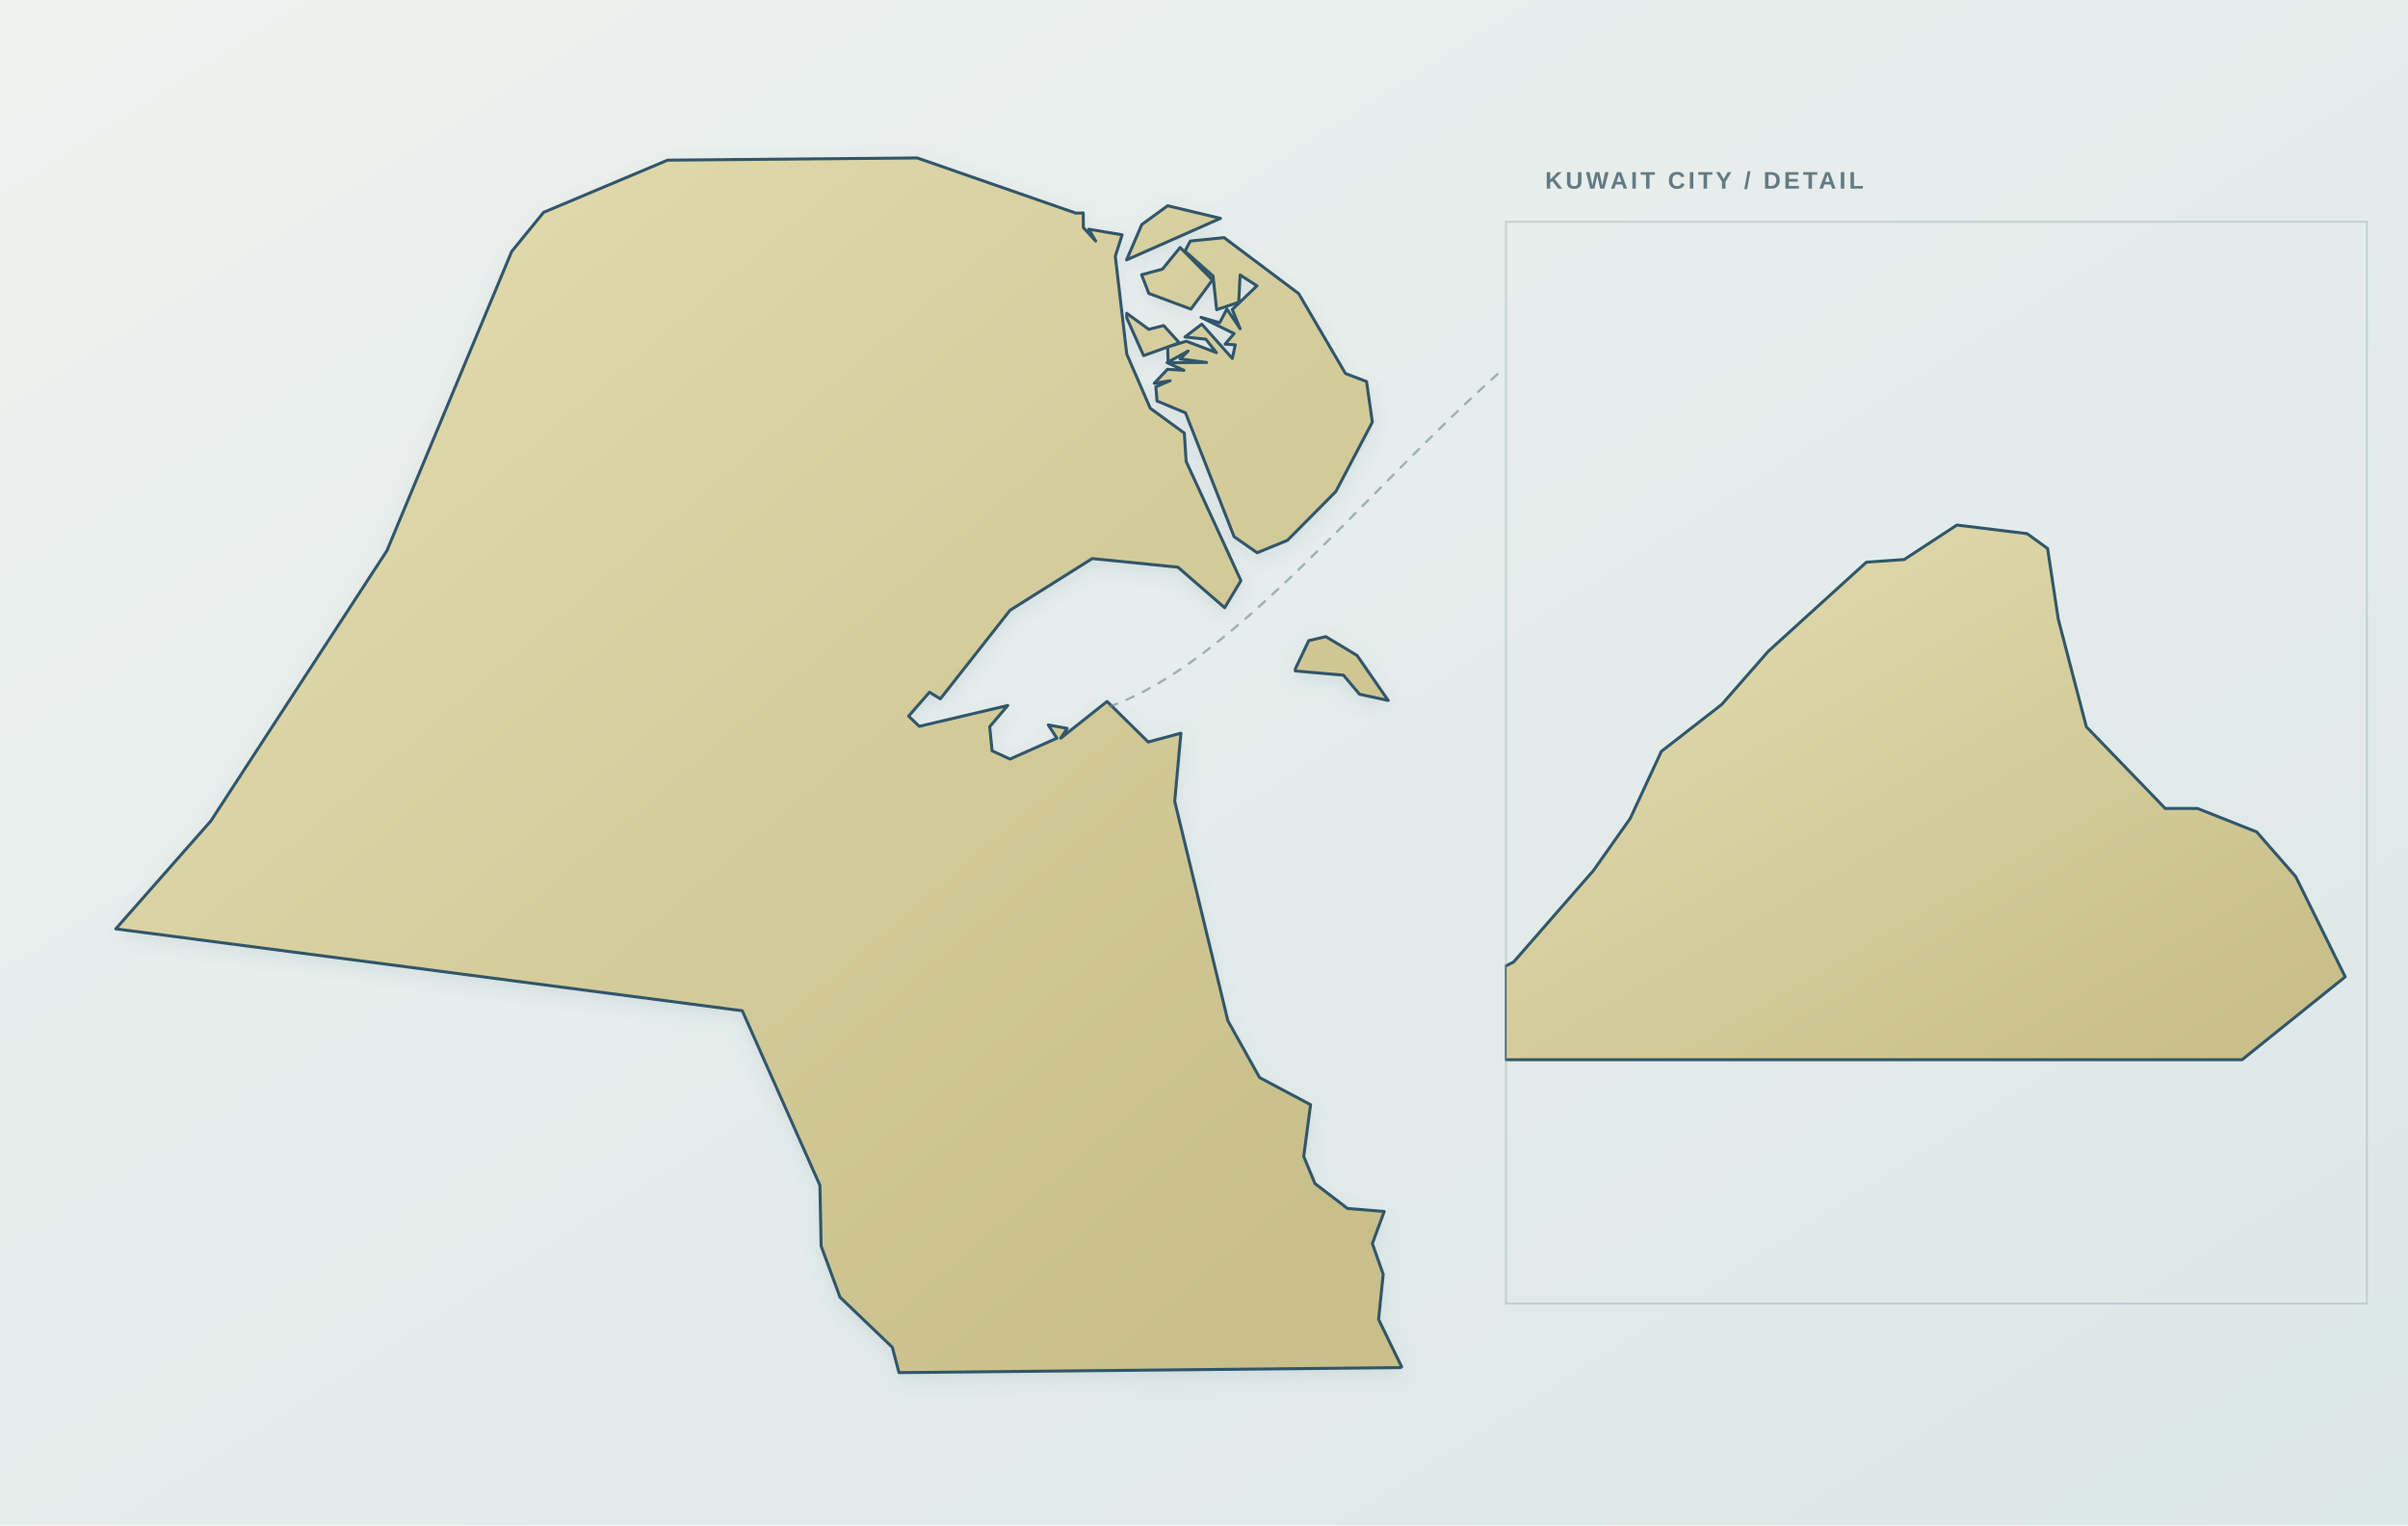
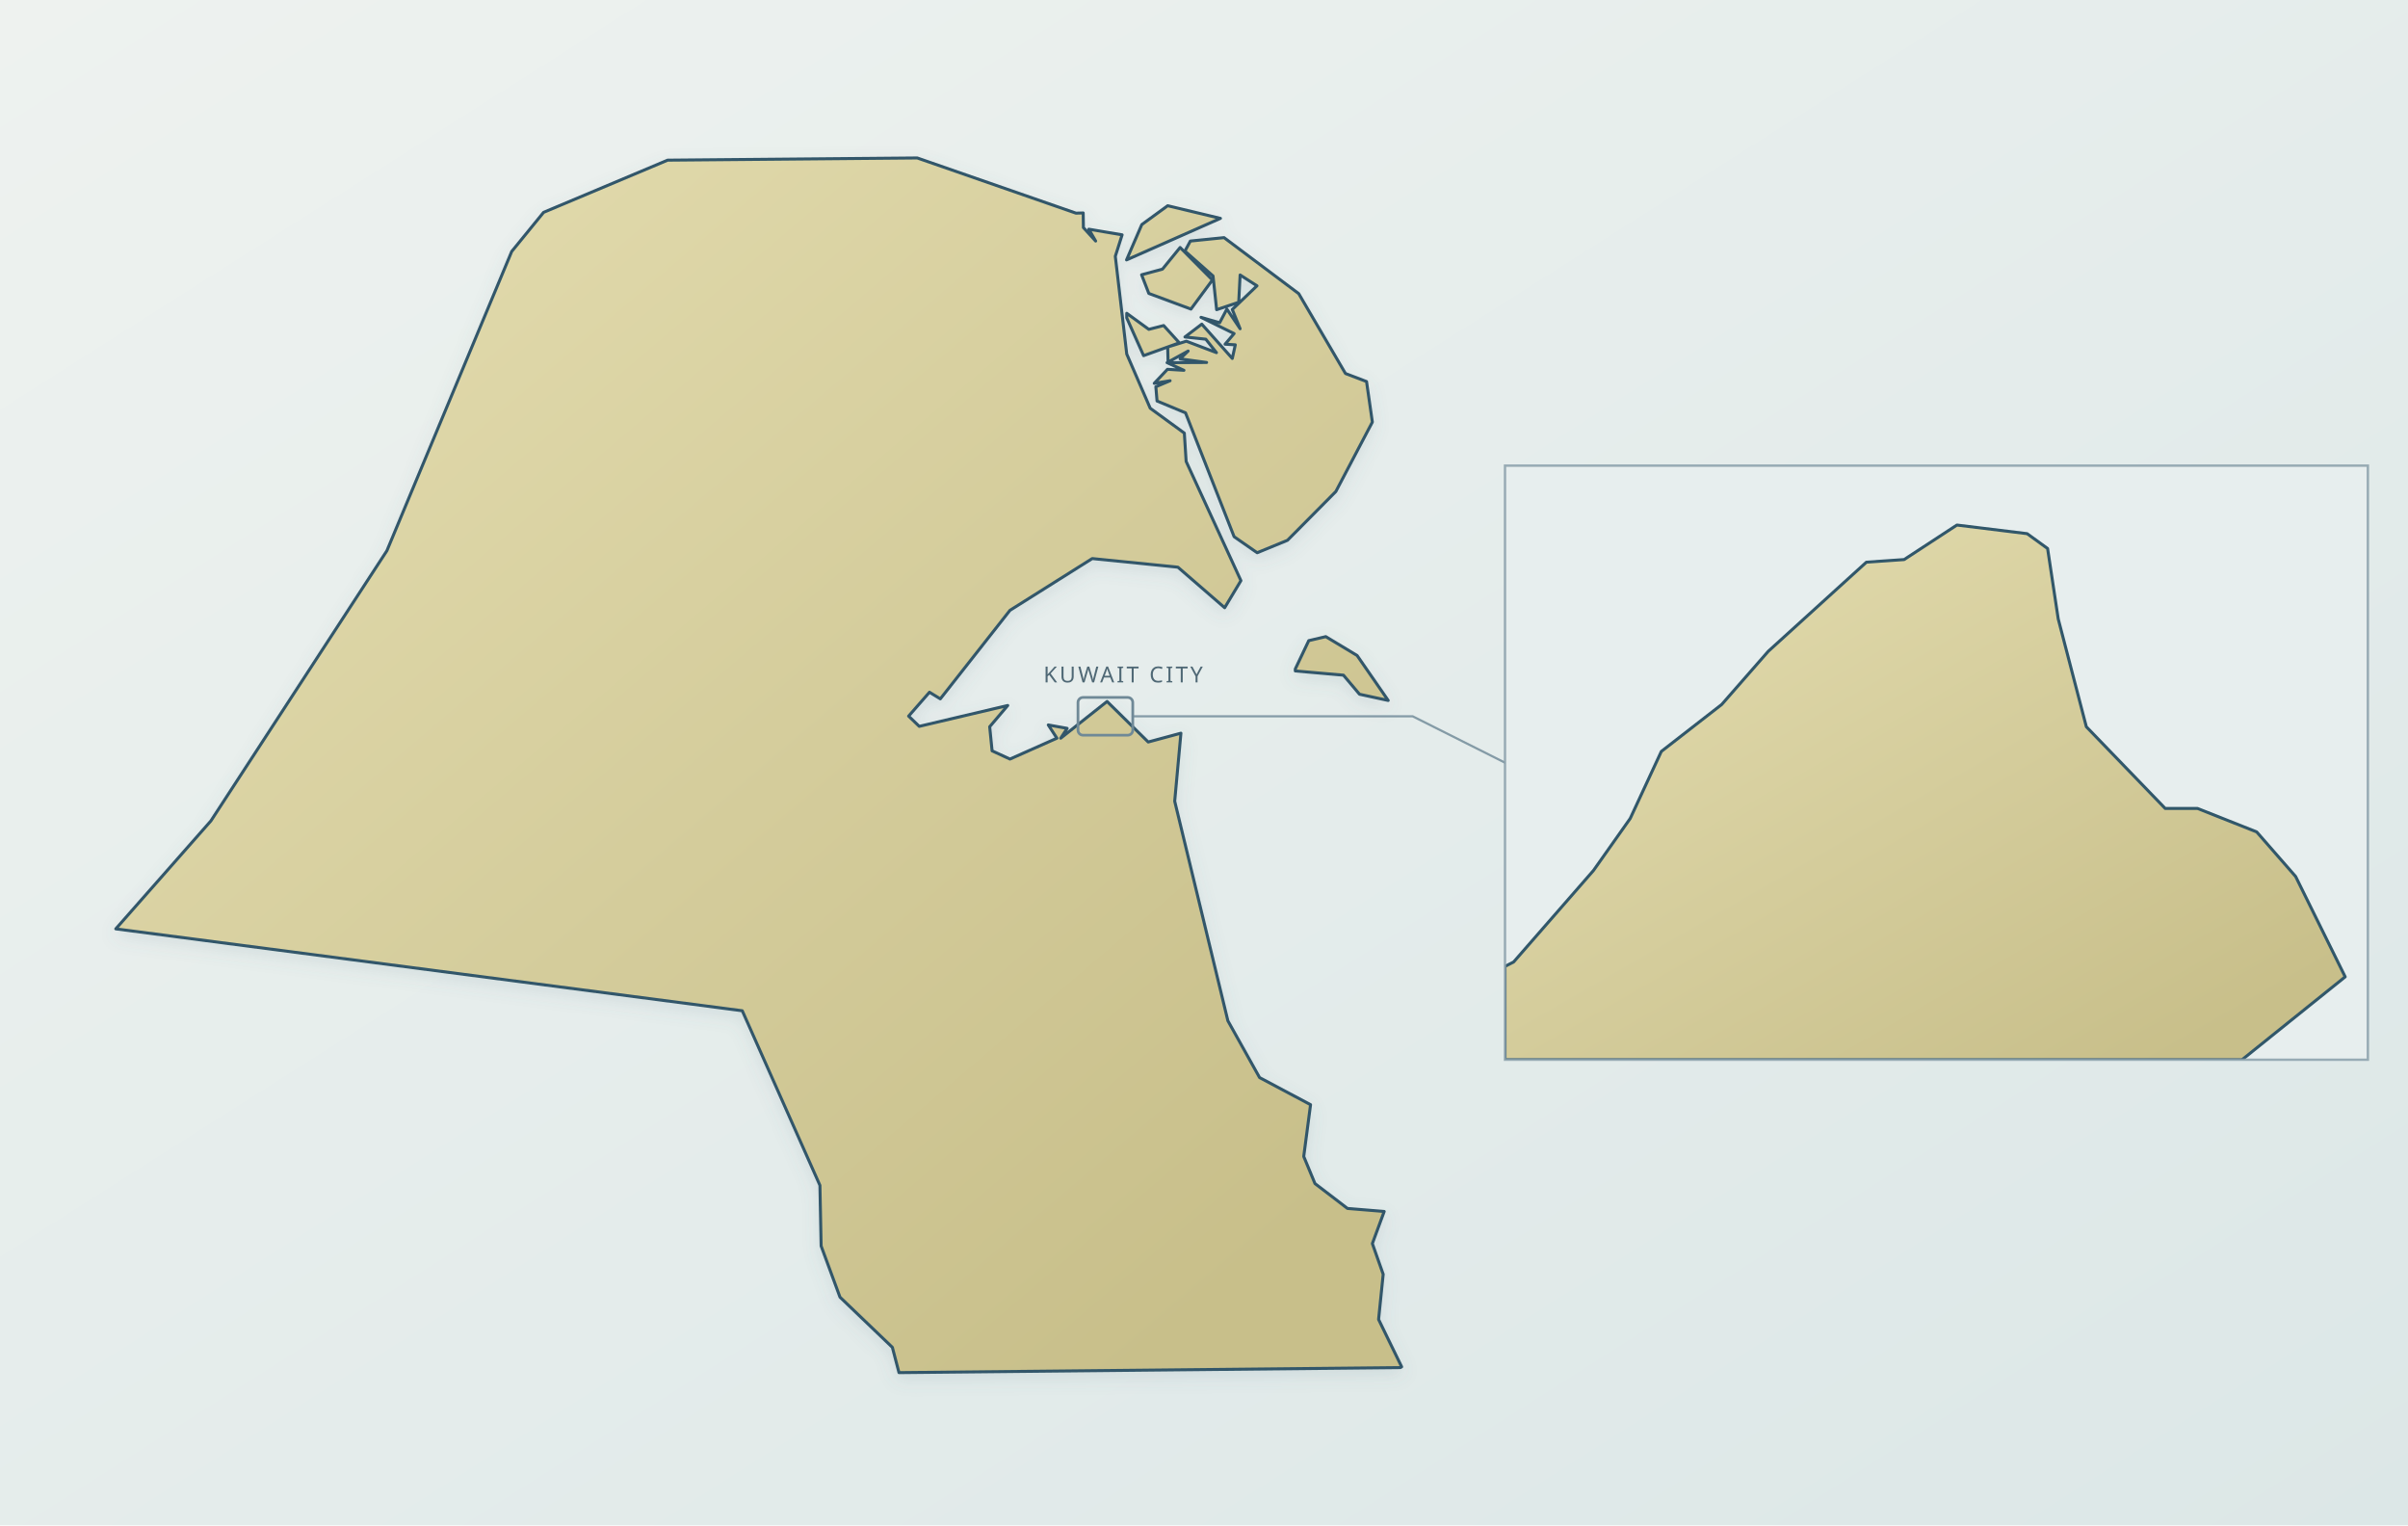
- <svg xmlns="http://www.w3.org/2000/svg" viewBox="0 0 1200 760" role="img" aria-label="Map of Kuwait" data-map-style="journey-atlas-map-v3-clean-background" data-map-projection="multi-region-local-equirectangular-fit-v1">
+ <svg xmlns="http://www.w3.org/2000/svg" viewBox="0 0 1200 760" role="img" aria-label="Map of Kuwait with Kuwait City locator and detailed Kuwait City inset" data-map-style="journey-atlas-map-v3-clean-background" data-map-projection="multi-region-local-equirectangular-fit-v1">
  <defs>
    <linearGradient id="sea" x1="0" y1="0" x2="1" y2="1">
      <stop offset="0" stop-color="#eef2ef" />
      <stop offset=".55" stop-color="#e4eceb" />
      <stop offset="1" stop-color="#dce7e7" />
    </linearGradient>
    <linearGradient id="land" x1=".12" y1=".08" x2=".88" y2=".92">
      <stop offset="0" stop-color="#e2dbad" />
      <stop offset=".52" stop-color="#d4cc9b" />
      <stop offset="1" stop-color="#c8bf8a" />
    </linearGradient>
    <filter id="shadow" x="-10%" y="-10%" width="120%" height="120%">
      <feGaussianBlur in="SourceAlpha" stdDeviation="4" result="b" />
      <feOffset in="b" dy="3" result="o" />
      <feColorMatrix in="o" type="matrix" values="0 0 0 0 .12 0 0 0 0 .22 0 0 0 0 .28 0 0 0 .14 0" />
      <feBlend in="SourceGraphic" mode="normal" />
    </filter>
    <clipPath id="clip-city">
-       <rect x="750" y="110" width="430" height="540" />
+       <rect x="750" y="232" width="430" height="296" />
    </clipPath>
  </defs>
  <rect width="1200" height="760" fill="url(#sea)" />
  <g data-map-region="country">
    <path d="M 105.1,409.0 L 192.8,274.4 L 255.0,125.3 L 270.9,105.8 L 332.7,79.8 L 457.1,78.7 L 536.2,106.2 L 539.8,106.1 L 539.9,113.4 L 546.0,120.1 L 542.6,114.2 L 559.2,117.0 L 555.8,127.7 L 561.5,176.4 L 573.2,203.4 L 590.2,215.8 L 591.1,229.9 L 618.4,289.3 L 610.3,302.8 L 587.0,282.6 L 544.3,278.3 L 503.3,304.1 L 468.6,348.2 L 463.2,344.9 L 452.8,356.8 L 458.1,361.9 L 502.2,351.5 L 493.2,362.1 L 494.4,374.1 L 503.3,378.2 L 526.7,367.8 L 522.4,361.2 L 531.8,362.9 L 528.6,367.8 L 551.7,349.5 L 572.2,369.7 L 588.5,365.3 L 585.4,399.2 L 611.9,508.6 L 627.7,536.9 L 653.1,550.4 L 649.7,576.2 L 655.3,589.7 L 671.5,602.1 L 689.8,603.6 L 683.9,619.6 L 689.3,634.9 L 687.0,657.4 L 698.5,681.0 L 697.8,681.4 L 448.0,683.9 L 444.7,671.3 L 418.6,646.3 L 409.2,620.8 L 408.6,590.6 L 369.9,503.6 L 57.7,462.8 L 105.1,409.0 Z M 660.7,317.2 L 676.3,326.6 L 691.8,349.0 L 677.5,345.9 L 669.5,336.4 L 645.5,334.3 L 645.5,333.3 L 652.2,319.2 L 660.7,317.2 Z M 590.0,184.5 L 581.6,180.7 L 601.3,180.6 L 588.1,178.8 L 592.1,174.9 L 582.1,180.4 L 581.9,172.9 L 591.2,170.0 L 606.2,175.7 L 600.9,169.0 L 590.5,167.9 L 598.9,161.5 L 614.1,178.6 L 615.6,171.8 L 610.5,171.5 L 615.0,166.2 L 598.5,158.1 L 607.8,160.8 L 611.4,154.0 L 618.0,163.8 L 614.1,154.2 L 626.4,142.4 L 618.0,137.0 L 617.3,150.6 L 606.3,154.3 L 604.5,137.5 L 590.5,125.1 L 593.2,120.1 L 610.0,118.4 L 647.2,146.3 L 670.5,186.1 L 681.0,190.1 L 683.9,210.3 L 665.7,244.9 L 641.6,269.2 L 626.5,275.4 L 615.0,267.4 L 590.8,205.7 L 576.6,199.8 L 576.0,192.7 L 583.1,189.7 L 575.2,191.0 L 581.8,184.0 L 590.0,184.5 Z M 572.5,164.1 L 579.9,162.2 L 587.7,170.8 L 569.9,177.2 L 561.5,158.4 L 561.5,156.1 L 572.5,164.1 Z M 588.1,123.3 L 604.2,139.5 L 593.5,154.0 L 572.5,146.2 L 568.9,136.9 L 579.3,134.1 L 588.1,123.3 Z M 608.2,108.8 L 561.4,129.5 L 569.0,111.9 L 581.9,102.5 L 608.2,108.8 Z" fill="url(#land)" fill-rule="evenodd" stroke="#31576a" stroke-width="1.5" stroke-linejoin="round" stroke-linecap="round" filter="url(#shadow)" />
  </g>
-   <path d="M 553 352 C 615 330 680 245 749 184" fill="none" stroke="#6f858d" stroke-width="1.2" stroke-dasharray="4 5" stroke-linecap="round" opacity=".58" />
-   <text x="770" y="94" fill="#647b84" font-family="Arial, sans-serif" font-size="12" font-weight="600" letter-spacing="1.5">KUWAIT CITY / DETAIL</text>
+   <g aria-hidden="true" fill="none" stroke="#6f8997" stroke-linejoin="round" stroke-linecap="round">
+     <rect x="537.2" y="347.5" width="27.3" height="18.8" rx="2.5" stroke-width="1.35" />
+     <path d="M 564.5,356.9 L 704,356.9 L 750,380" stroke-width="1.1" opacity=".82" />
+   </g>
+   <text x="520" y="340" font-family="system-ui, sans-serif" font-size="11" letter-spacing="1.2" fill="#4f6875">KUWAIT CITY</text>
  <g data-map-region="city" clip-path="url(#clip-city)">
+     <rect x="750" y="232" width="430" height="296" fill="#e7eeee" />
    <path d="M 1117.3,528.0 L 750.0,528.0 L 750.0,481.5 L 754.3,479.3 L 794.1,433.7 L 812.4,407.8 L 827.9,374.4 L 858.0,351.0 L 881.2,324.5 L 930.1,280.1 L 948.9,278.8 L 975.2,261.6 L 1010.2,265.9 L 1020.4,273.3 L 1025.7,308.4 L 1039.7,362.1 L 1079.0,402.8 L 1095.1,402.8 L 1124.6,414.5 L 1144.0,436.7 L 1168.7,486.7 L 1117.3,528.0 Z" fill="url(#land)" fill-rule="evenodd" stroke="#31576a" stroke-width="1.5" stroke-linejoin="round" stroke-linecap="round" />
  </g>
-   <rect x="750.5" y="110.5" width="429" height="539" fill="none" stroke="#80969d" stroke-width="1" stroke-opacity=".32" />
+   <rect x="750" y="232" width="430" height="296" fill="none" stroke="#8aa0aa" stroke-width="1.2" opacity=".85" />
</svg>
